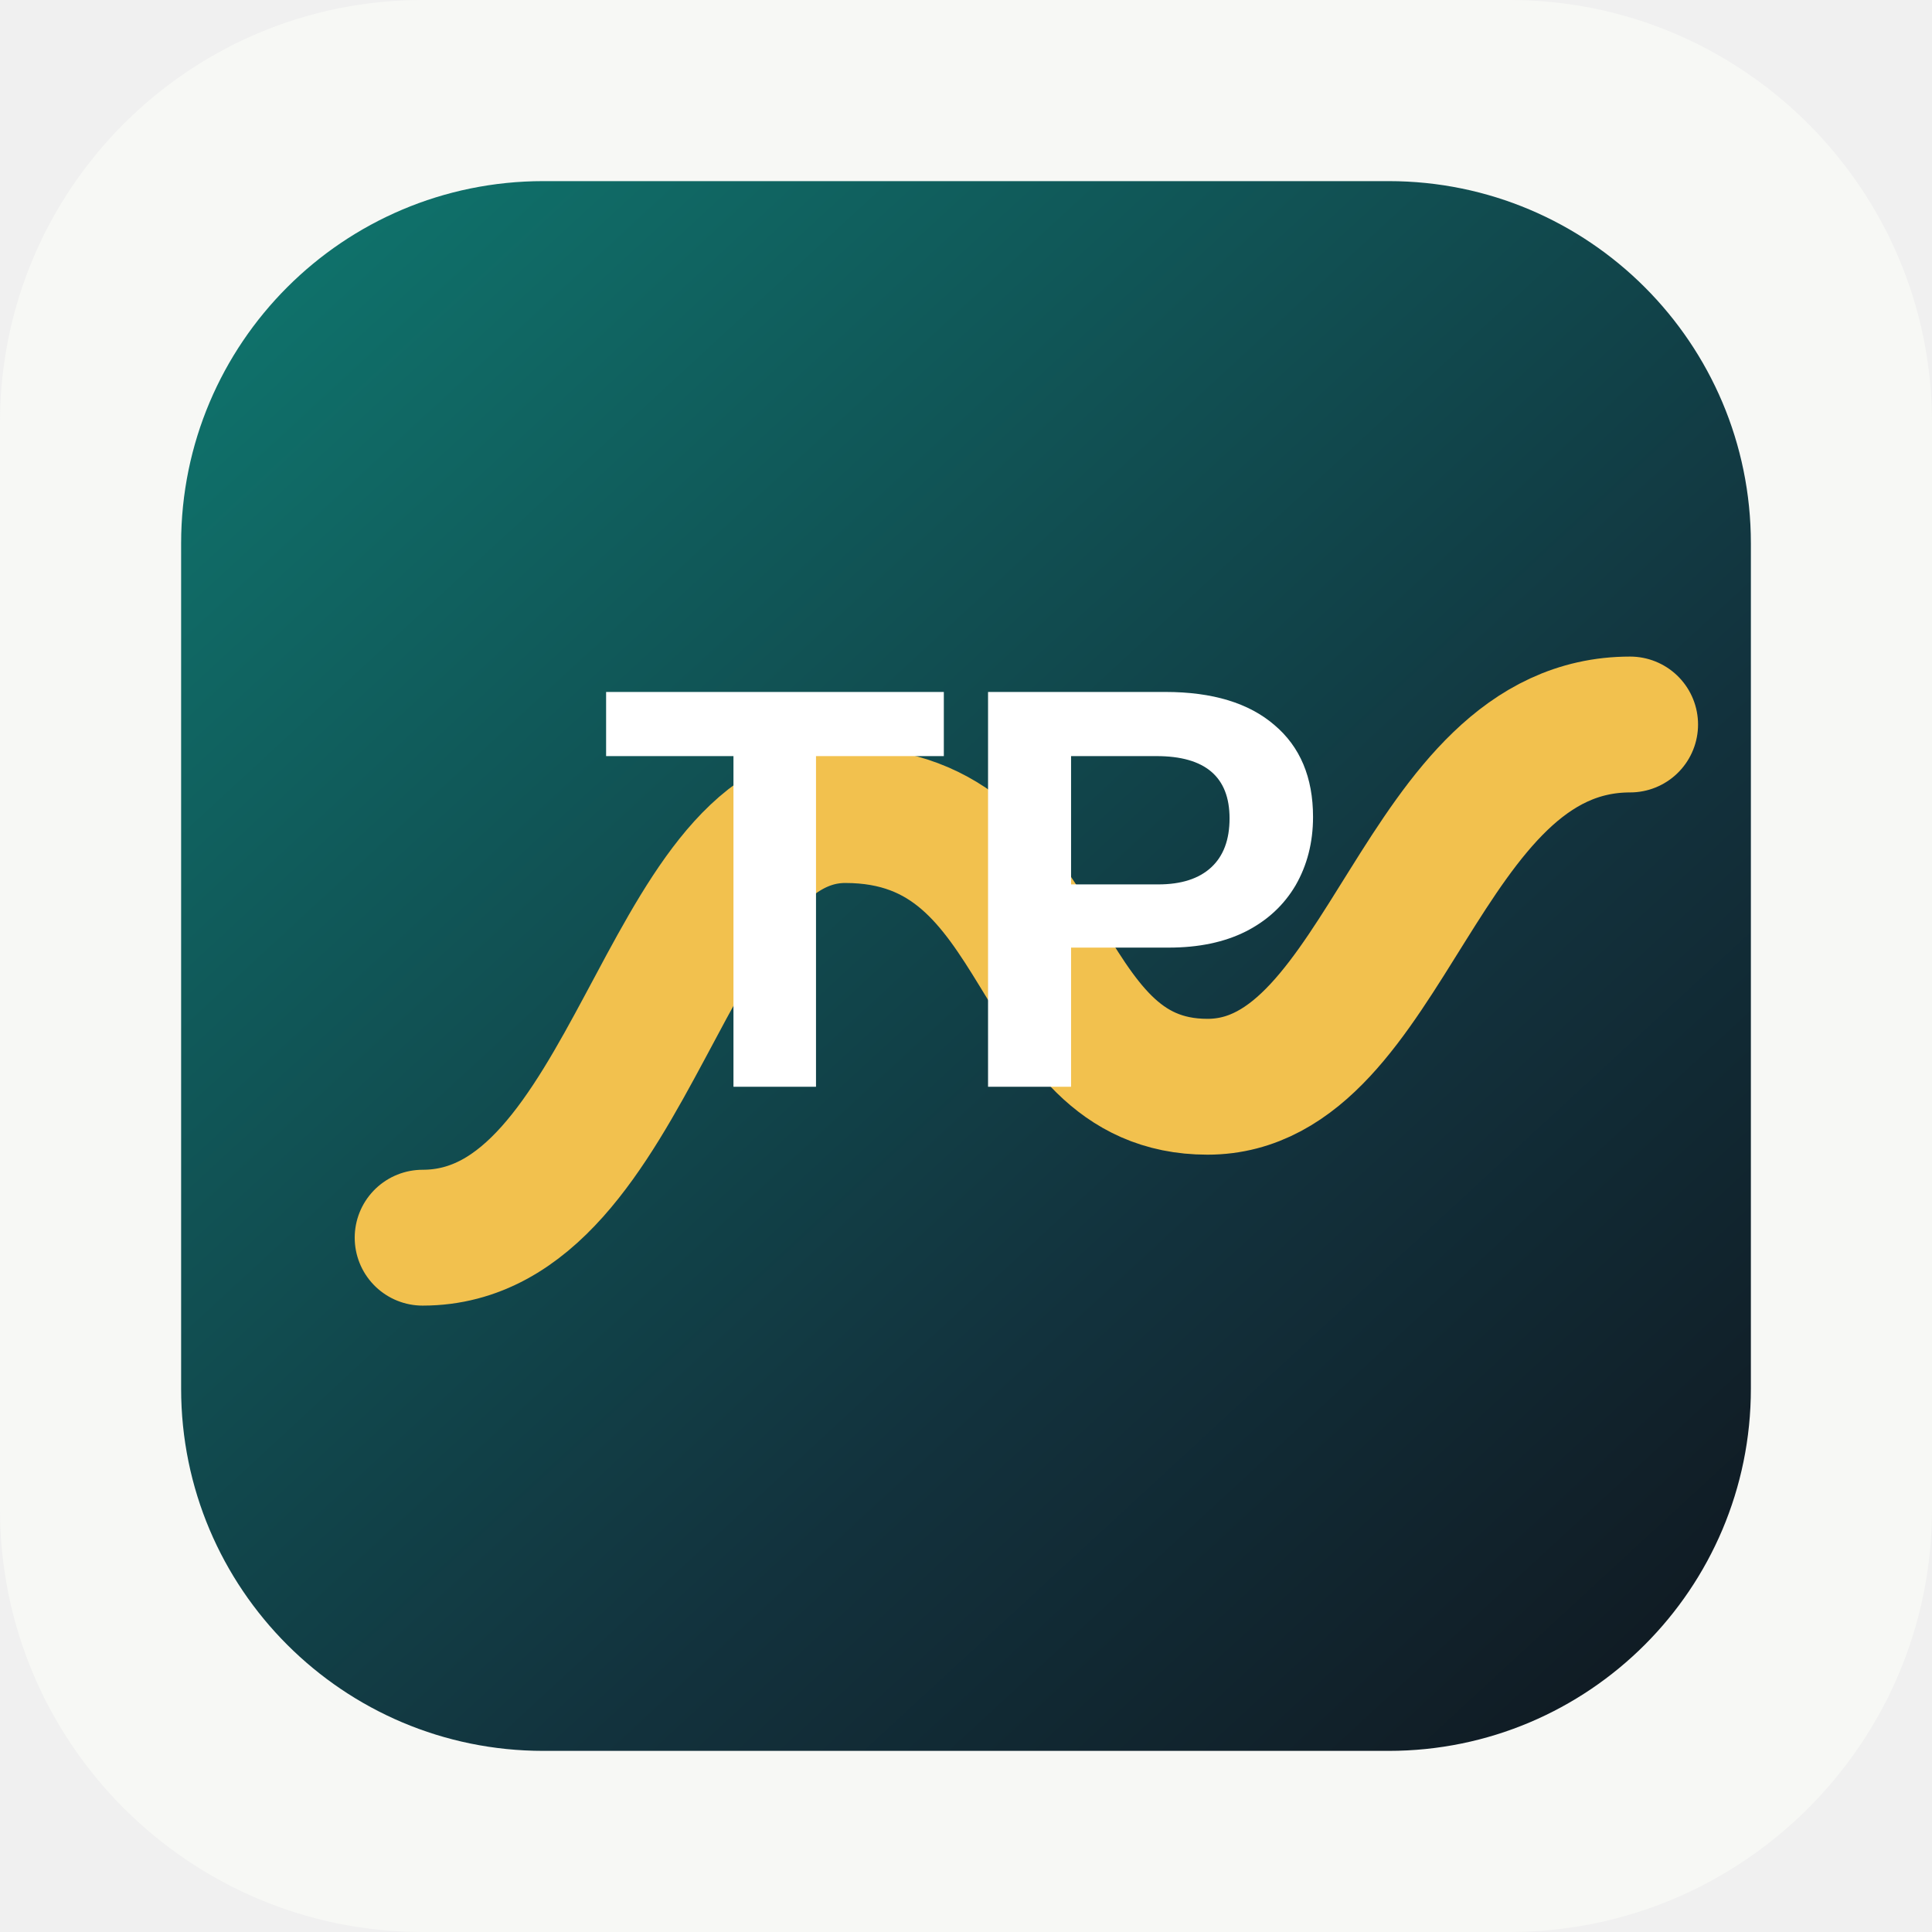
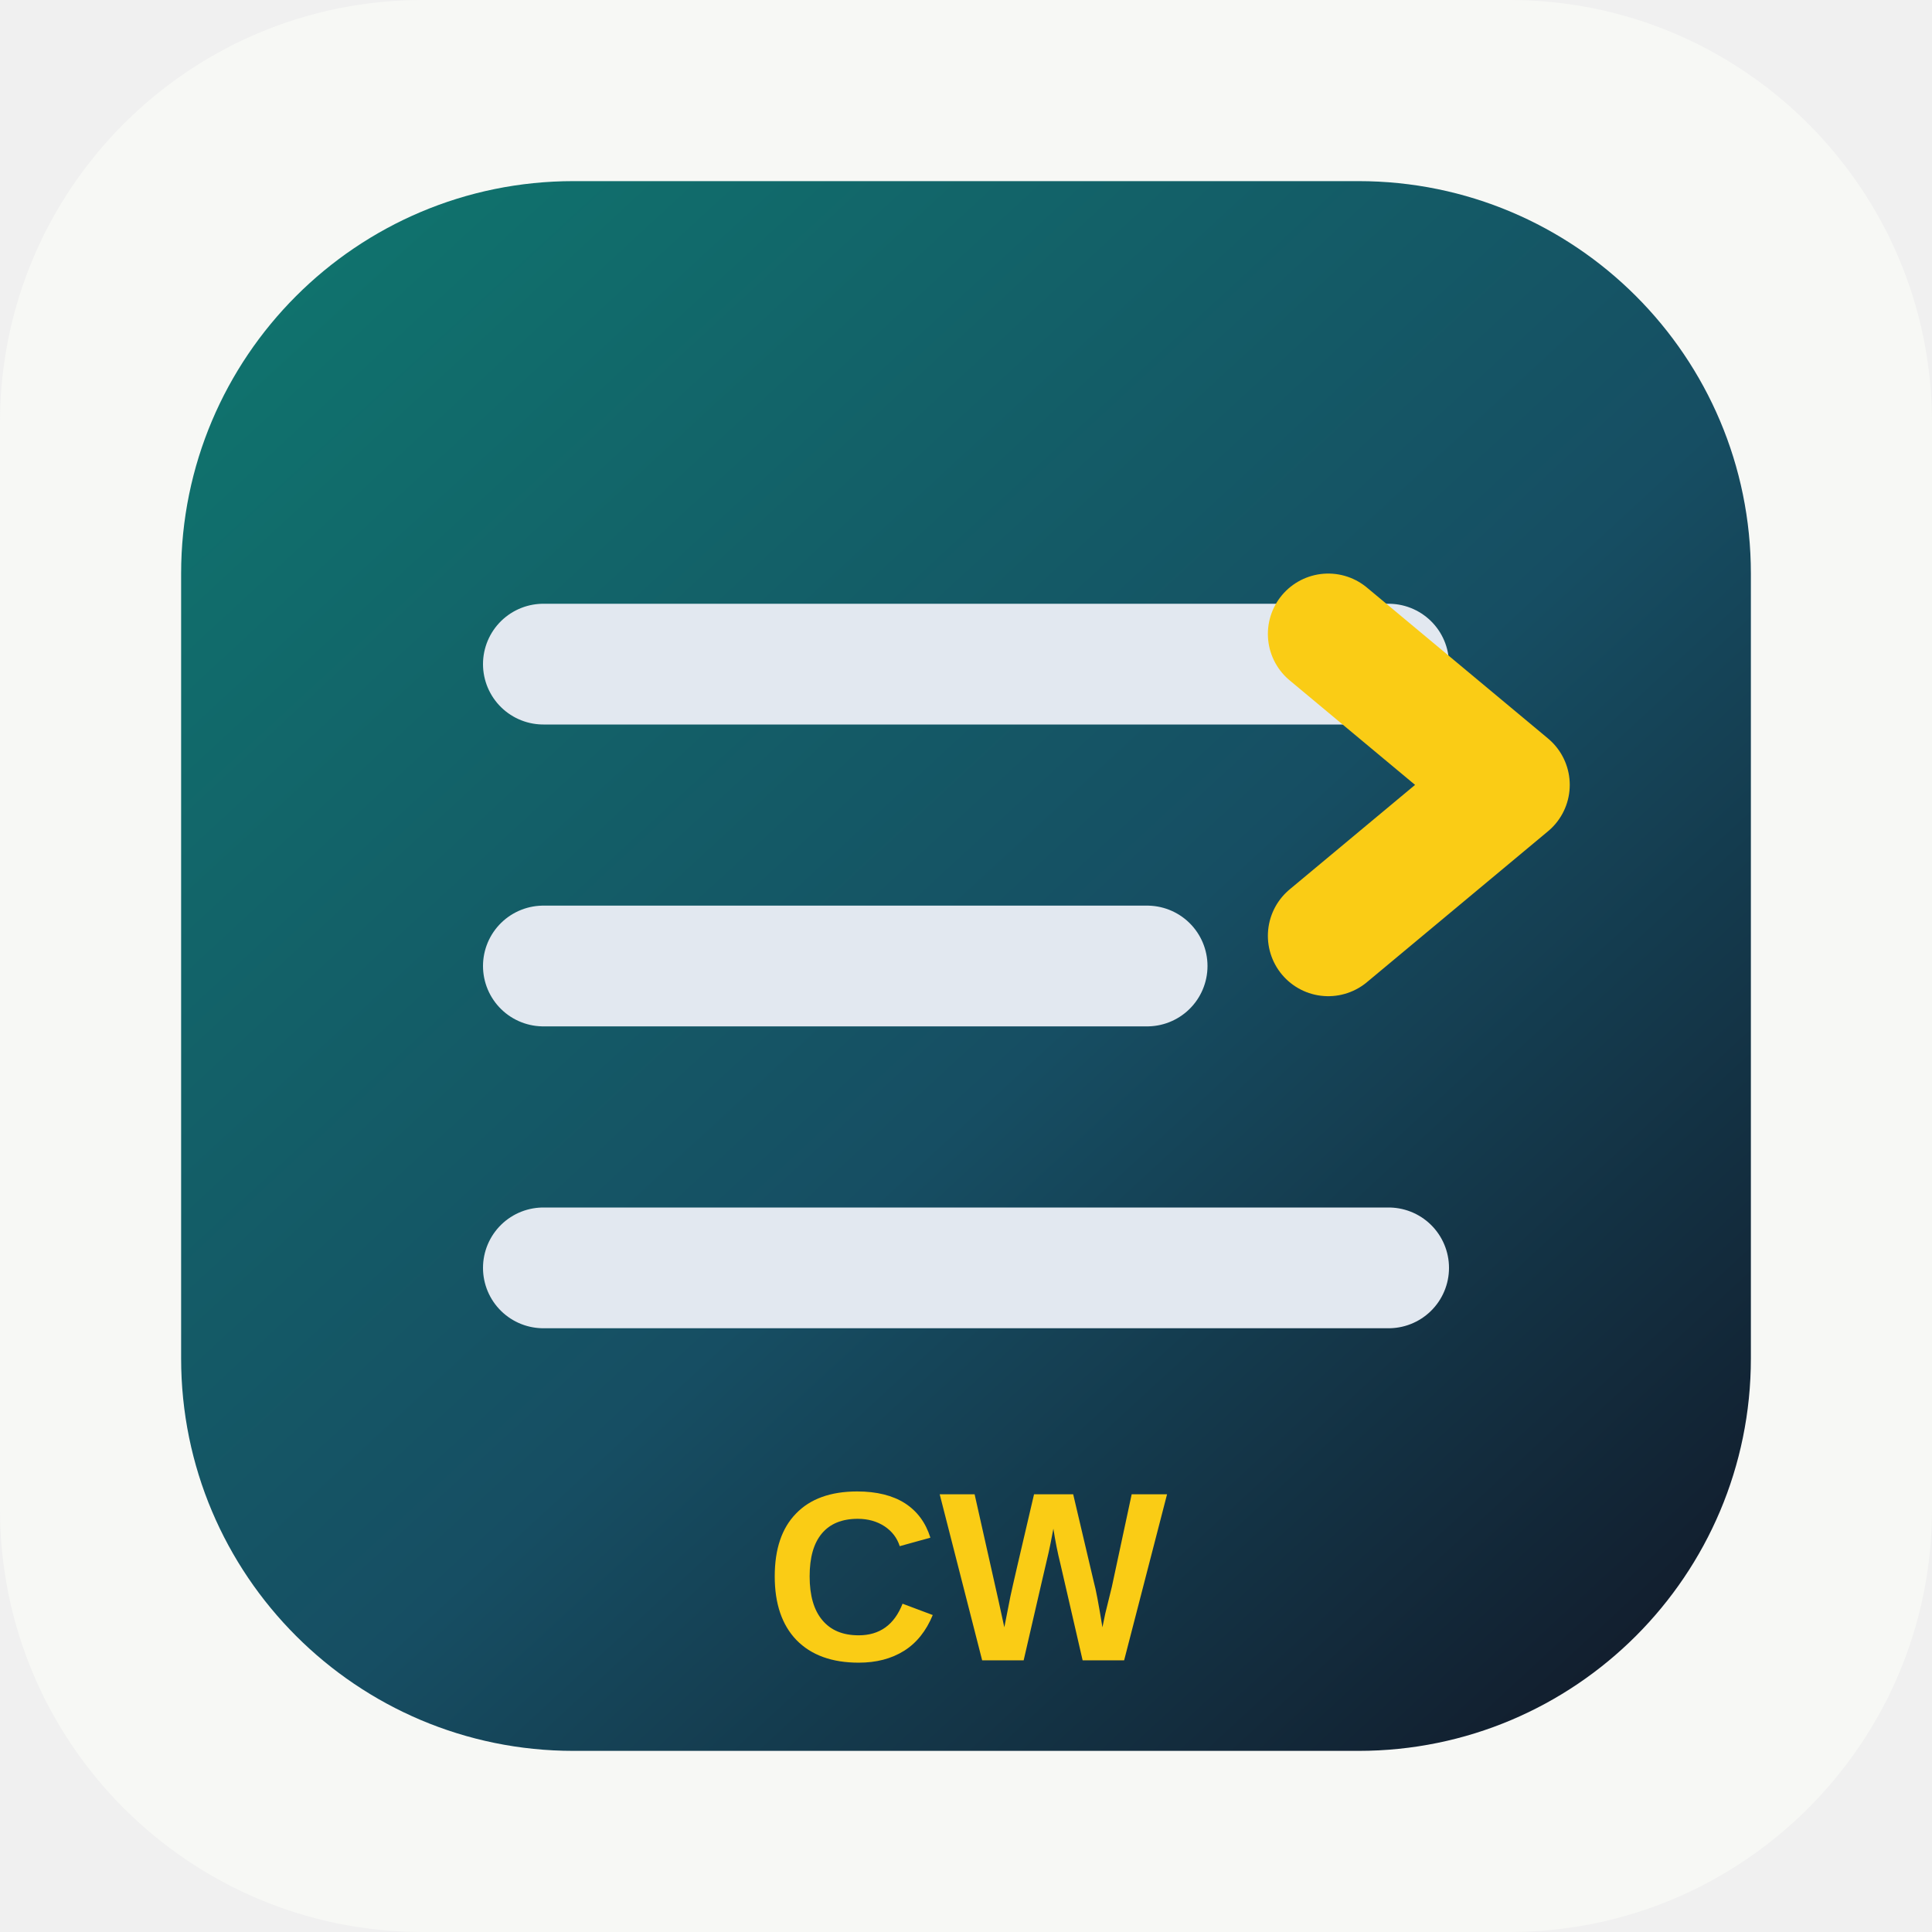
<svg xmlns="http://www.w3.org/2000/svg" viewBox="0 0 64 64">
  <defs>
    <linearGradient id="bg" x1="8" y1="6" x2="56" y2="58" gradientUnits="userSpaceOnUse">
      <stop offset="0" stop-color="#0f766e" />
-       <stop offset="0.65" stop-color="#12323d" />
-       <stop offset="1" stop-color="#101820" />
+       <stop offset="0.55" stop-color="#164e63" />
+       <stop offset="1" stop-color="#111827" />
    </linearGradient>
  </defs>
  <rect width="64" height="64" rx="14" fill="#f7f8f5" />
-   <rect x="6" y="6" width="52" height="52" rx="12" fill="url(#bg)" />
-   <path d="M14 41c7 0 8-14 14-14 7 0 6 9 12 9 6 0 7-12 14-12" fill="none" stroke="#f2c14e" stroke-width="4.5" stroke-linecap="round" stroke-linejoin="round" />
-   <text x="32" y="36" text-anchor="middle" font-family="Arial, sans-serif" font-size="19" font-weight="900" fill="#fff">TP</text>
+   <rect x="6" y="6" width="52" height="52" rx="13" fill="url(#bg)" />
+   <path d="M18 22h28M18 32h20M18 42h28" fill="none" stroke="#e2e8f0" stroke-width="4" stroke-linecap="round" />
+   <path d="M44 21l6 5-6 5" fill="none" stroke="#facc15" stroke-width="4" stroke-linecap="round" stroke-linejoin="round" />
+   <text x="32" y="55" text-anchor="middle" font-family="Arial, sans-serif" font-size="8" font-weight="900" fill="#facc15">CW</text>
</svg>
